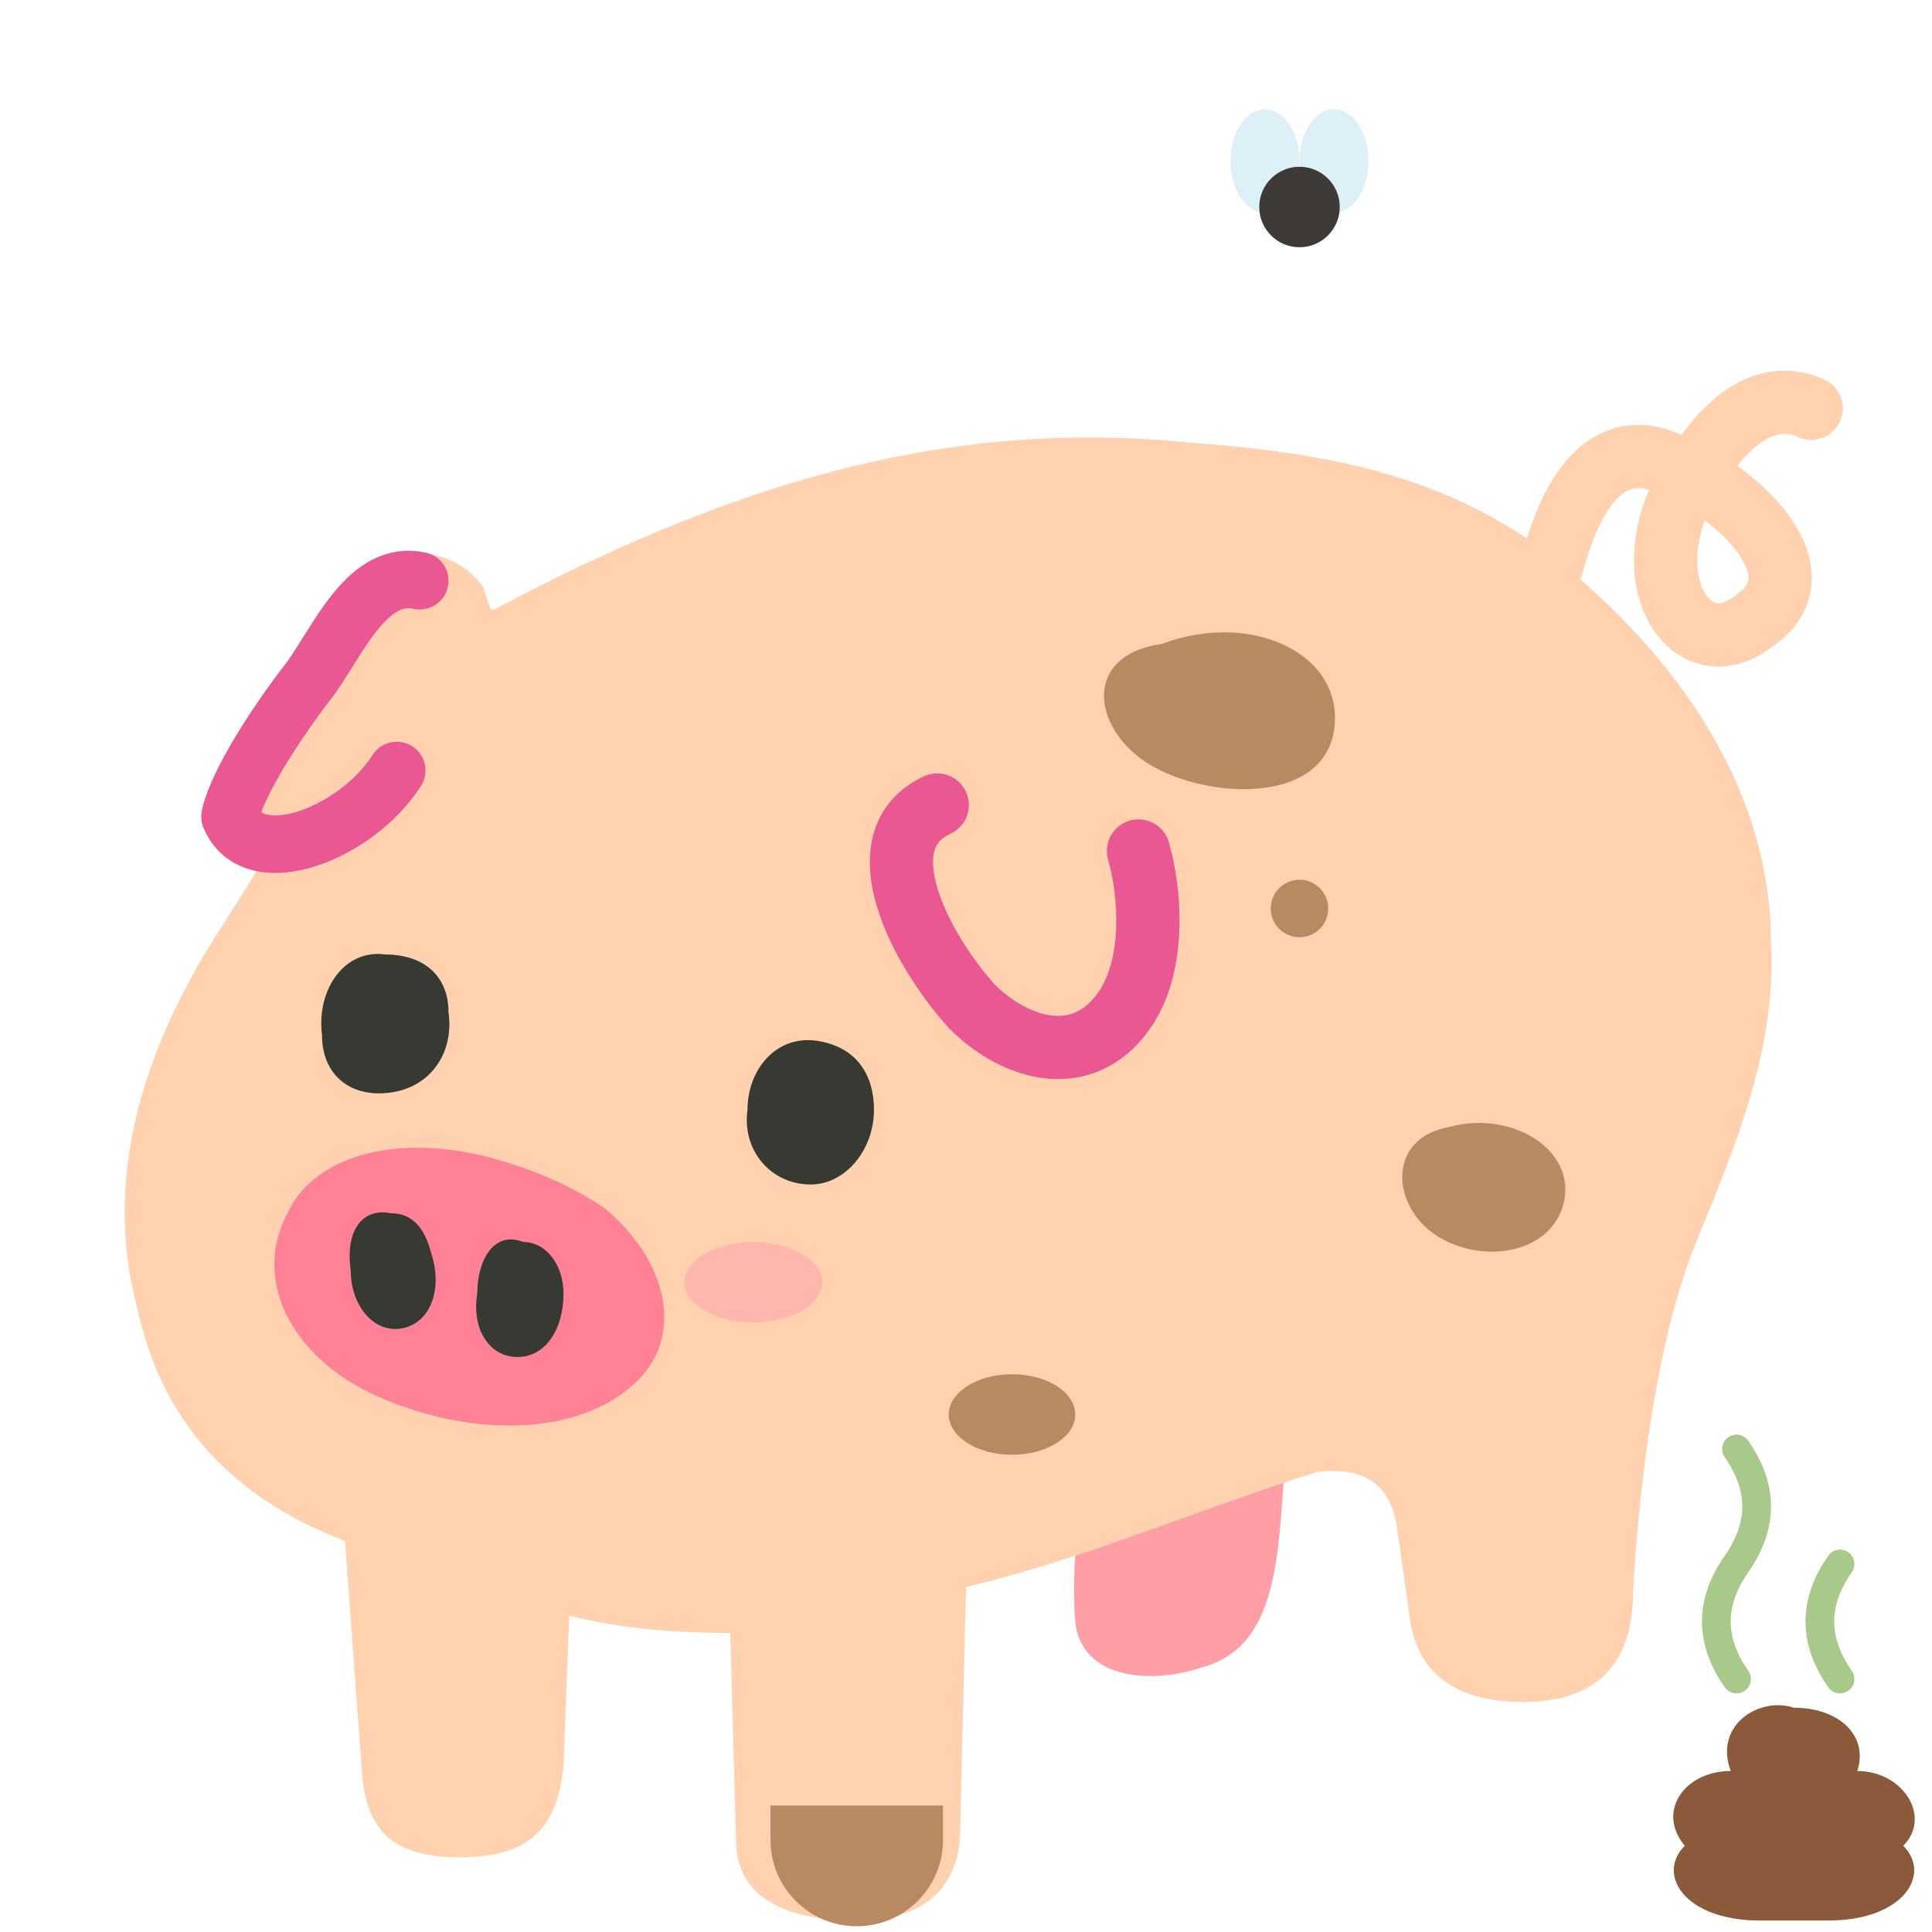
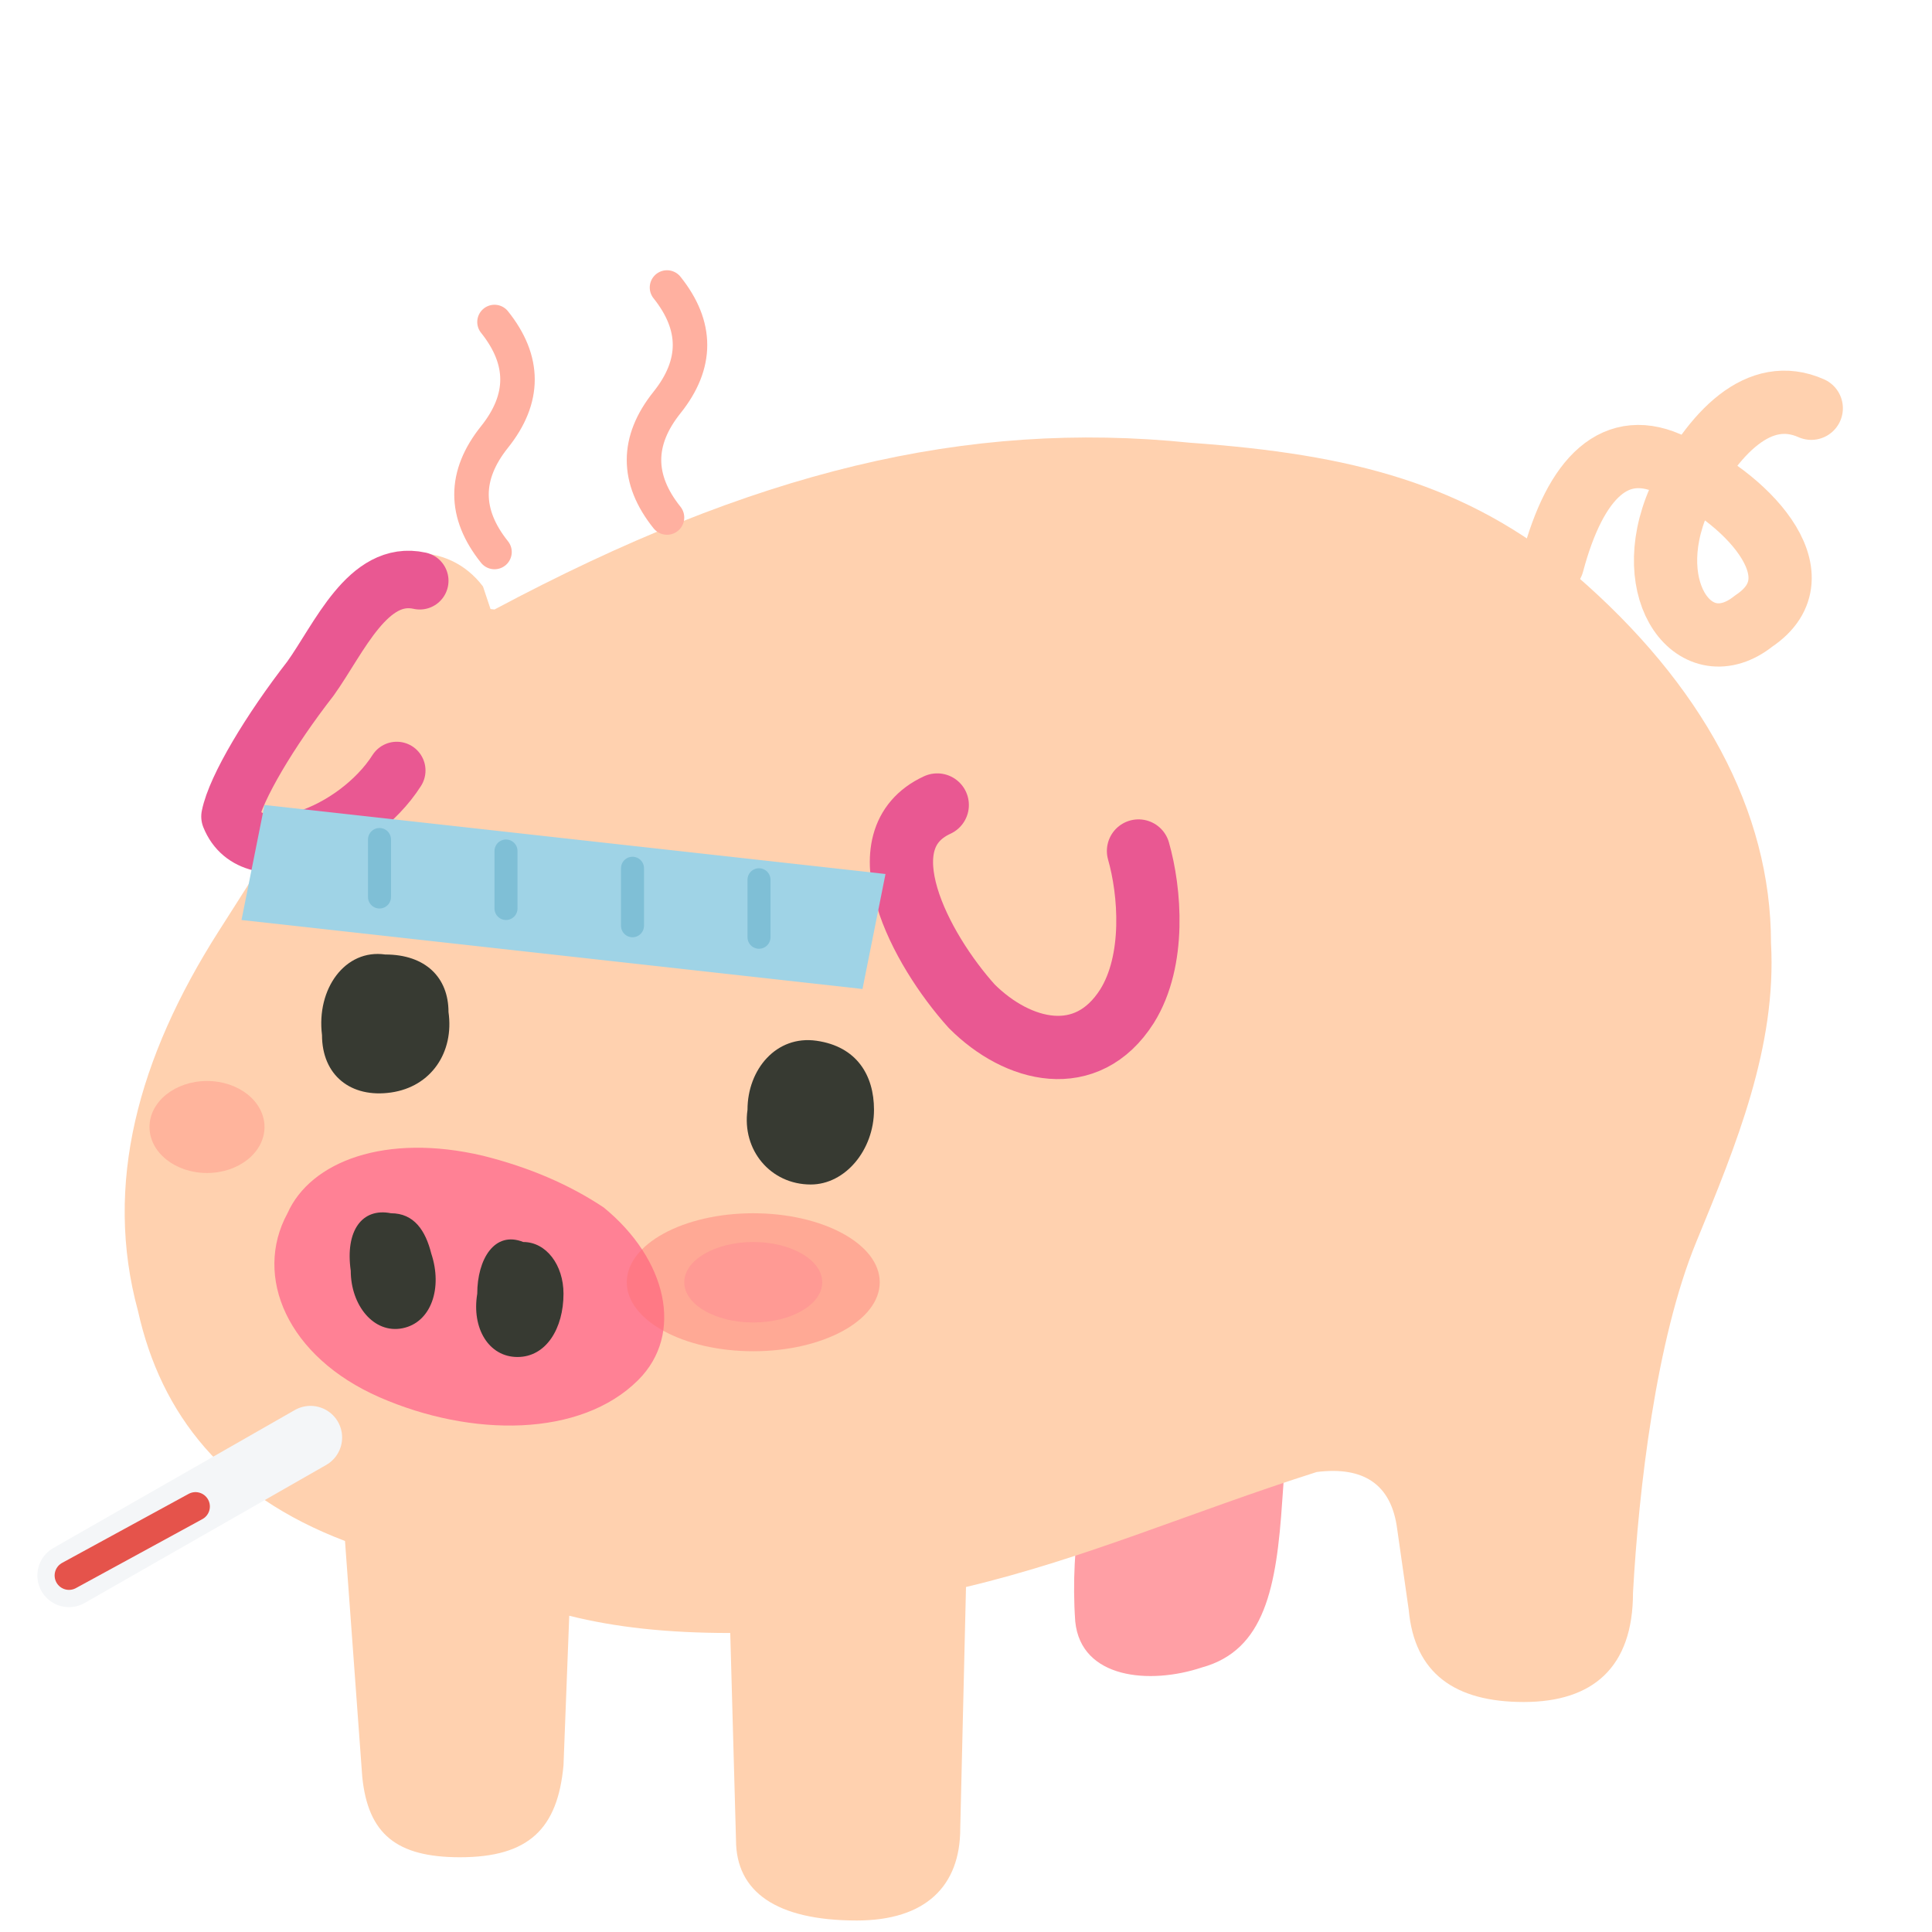
- <svg xmlns="http://www.w3.org/2000/svg" viewBox="24 -36 336 336" width="128" height="128" role="img" aria-label="该洗澡了">
+ <svg xmlns="http://www.w3.org/2000/svg" viewBox="24 -36 336 336" width="128" height="128" role="img" aria-label="生病 · 二级">
  <style>
    .eye{animation:blink 4.2s infinite;transform-box:fill-box;transform-origin:50% 50%}
    .tail{animation:wag 1.4s ease-in-out infinite;transform-origin:296px 64px}
    .ear2{animation:flick 5.2s ease-in-out infinite;transform-origin:205px 108px}
    @keyframes blink{0%,90%,100%{transform:scaleY(1)}93%{transform:scaleY(.1)}}
    @keyframes wag{50%{transform:rotate(14deg)}}
    @keyframes flick{0%,80%,100%{transform:rotate(0)}85%{transform:rotate(-12deg)}90%{transform:rotate(4deg)}}
-     .itch{animation:itch 3s ease-in-out infinite;transform-origin:190px 298px}
-     .fly{animation:orbit 2.2s linear infinite;transform-origin:250px 70px}
-     .wing{animation:buzz .12s linear infinite;transform-box:fill-box;transform-origin:50% 100%}
-     .stink{animation:stink 2s ease-in-out infinite}
-     @keyframes itch{0%,70%,100%{transform:rotate(0)}76%{transform:rotate(-1.5deg)}82%{transform:rotate(1.5deg)}88%{transform:rotate(-.8deg)}}
-     @keyframes orbit{to{transform:rotate(360deg)}}
-     @keyframes buzz{50%{transform:scaleY(.4)}}
-     @keyframes stink{0%,100%{opacity:0;transform:translateY(8px)}50%{opacity:.9;transform:translateY(-6px)}}
+     .shiver{animation:shiver 2.2s ease-in-out infinite;transform-origin:190px 298px}
+     .tail{animation:none}
+     .heat{animation:heat 2.2s ease-in-out infinite}
+     @keyframes shiver{0%,60%,100%{transform:translateX(0)}64%{transform:translateX(-4px) rotate(-1deg)}68%{transform:translateX(4px) rotate(.8deg)}72%{transform:translateX(-2px)}}
+     @keyframes heat{0%,100%{opacity:.2;transform:translateY(6px)}50%{opacity:1;transform:translateY(-6px)}}
    @media (prefers-reduced-motion:reduce){*{animation:none!important}}
  </style>
-   <path d="M330 298c-13 0-18-8-13-13-5-6 0-13 8-13-3-8 5-13 11-11 8 0 13 5 11 11 8 0 13 8 8 13 5 5 0 13-13 13Z" fill="#8A5A3B" />
-   <path class="stink" d="M326 256q-7-10 0-20t0-20M344 256q-7-10 0-20" fill="none" stroke="#A9C98A" stroke-width="5" stroke-linecap="round" />
-   <g class="itch">
+   <g class="shiver">
    <g class="pig" stroke-linecap="round" stroke-linejoin="round">
      <path fill="#FF9FA5" d="M214 210C213 221 210 232 211 246C212 256 224 257 233 254C244 251 246 240 247 225L248 211Z" />
      <path class="tail" d="M294 62C298 47 305 40 315 45C327 50 341 64 329 72C319 80 309 67 316 51C322 39 330 31 339 35" fill="none" stroke="#FFD1AF" stroke-width="11" />
      <path fill="#FFD1AF" d="M110 70C155 46 192 37 231 41C259 43 279 48 298 64C320 83 332 105 332 128C333 146 326 163 319 180C312 197 309 223 308 241C308 254 301 260 289 260C277 260 270 255 269 244L267 230C266 222 261 219 253 220C231 227 213 235 192 240L191 282C191 292 185 298 173 298C159 298 152 293 152 284L151 248C140 248 131 247 123 245L122 271C121 282 116 287 104 287C93 287 88 283 87 273L84 232C63 224 52 210 48 192C42 170 48 148 62 126C69 115 75 106 80 94C87 79 96 68 110 70Z" />
      <path fill="#FFD1AF" d="M63 107C64 97 75 81 84 68C90 58 102 58 108 66L115 87L90 113Z" />
      <path class="ear1" d="M97 65C88 63 83 75 78 82C71 91 65 101 64 106C68 116 86 109 93 98" fill="none" stroke="#E95892" stroke-width="10" />
      <path class="ear2" d="M187 104C174 110 184 129 193 139C201 147 213 150 220 139C225 131 224 119 222 112" fill="none" stroke="#E95892" stroke-width="11" />
      <path class="eye" fill="#373A32" d="M91 130C84 129 79 136 80 144C80 151 85 155 92 154C99 153 103 147 102 140C102 134 98 130 91 130Z" />
      <path class="eye" fill="#373A32" d="M166 145C159 144 154 150 154 157C153 164 158 170 165 170C171 170 176 164 176 157C176 151 173 146 166 145Z" />
-       <path fill="#FF8195" d="M108 165C91 161 78 166 74 175C68 186 74 200 90 207C106 214 125 214 135 204C143 196 140 183 129 174C123 170 116 167 108 165Z" />
-       <path fill="#373A32" d="M92 175C87 174 84 178 85 185C85 191 89 196 94 195C99 194 101 188 99 182C98 178 96 175 92 175Z" />
-       <path fill="#373A32" d="M115 180C110 178 107 183 107 189C106 195 109 200 114 200C119 200 122 195 122 189C122 184 119 180 115 180Z" />
+       <g class="snout">
+         <path fill="#FF8195" d="M108 165C91 161 78 166 74 175C68 186 74 200 90 207C106 214 125 214 135 204C143 196 140 183 129 174C123 170 116 167 108 165Z" />
+         <path fill="#373A32" d="M92 175C87 174 84 178 85 185C85 191 89 196 94 195C99 194 101 188 99 182C98 178 96 175 92 175Z" />
+         <path fill="#373A32" d="M115 180C110 178 107 183 107 189C106 195 109 200 114 200C119 200 122 195 122 189C122 184 119 180 115 180Z" />
+       </g>
      <ellipse class="blush" cx="155" cy="187" rx="12" ry="7" fill="#FFAFAC" opacity=".75" />
-       <path d="M226 76c16-6 32 2 30 15s-22 12-32 6-12-19 2-21Z" fill="#B88A63" />
-       <path d="M276 160c11-3 22 4 20 13s-14 11-22 6-9-17 2-19Z" fill="#B88A63" />
-       <ellipse cx="200" cy="210" rx="11" ry="7" fill="#B88A63" />
-       <circle cx="250" cy="122" r="5" fill="#B88A63" />
-       <path d="M158 278h30v6a15 15 0 0 1-30 0Z" fill="#B88A63" />
+       <ellipse cx="155" cy="187" rx="22" ry="12" fill="#FF6F6F" opacity=".4" />
+       <ellipse cx="60" cy="160" rx="10" ry="8" fill="#FF6F6F" opacity=".3" />
+       <path d="M70 104L178 116L174 136L66 124Z" fill="#9FD3E6" />
+       <path d="M90 110v10M112 112v10M134 115v10M156 117v10" fill="none" stroke="#7FBFD6" stroke-width="4" stroke-linecap="round" />
+       <path d="M78 214L36 238" fill="none" stroke="#F4F6F8" stroke-width="11" stroke-linecap="round" />
+       <path d="M58 226L36 238" fill="none" stroke="#E5534B" stroke-width="5" stroke-linecap="round" />
    </g>
  </g>
-   <g class="fly">
-     <g transform="translate(250 0)">
-       <ellipse class="wing" cx="-6" cy="-8" rx="6" ry="9" fill="#DDEFF7" />
-       <ellipse class="wing" cx="6" cy="-8" rx="6" ry="9" fill="#DDEFF7" />
-       <circle r="7" fill="#3E3A35" />
-     </g>
-   </g>
+   <path class="heat" d="M110 60q-8-10 0-20t0-20M140 54q-8-10 0-20t0-20" fill="none" stroke="#FFB0A0" stroke-width="6" stroke-linecap="round" />
</svg>
